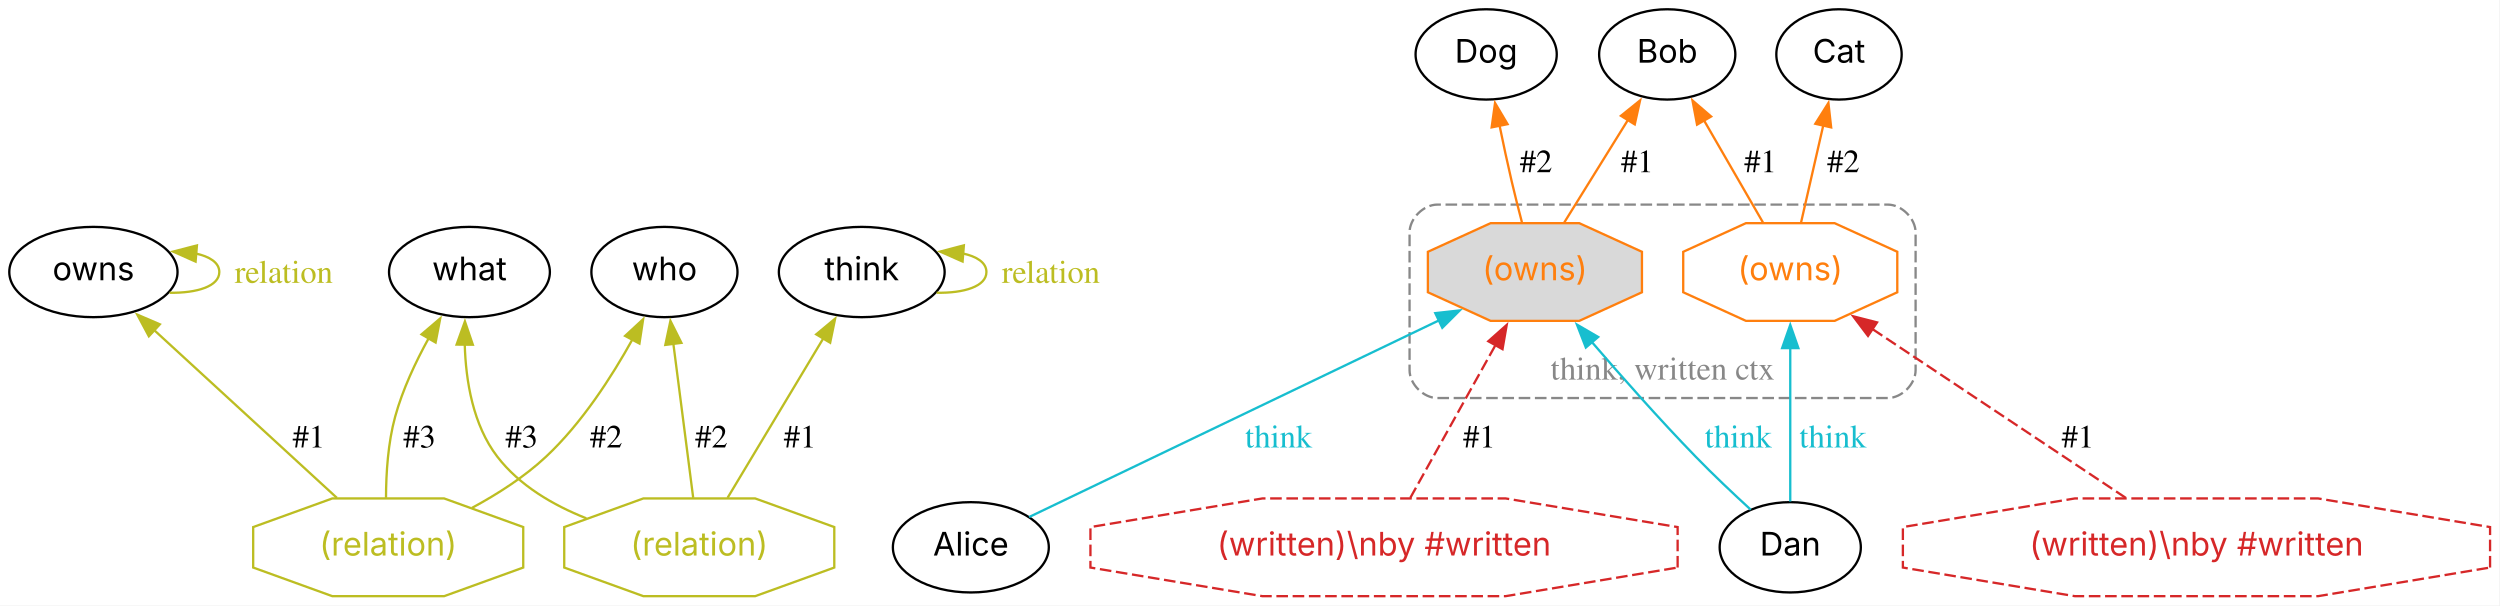
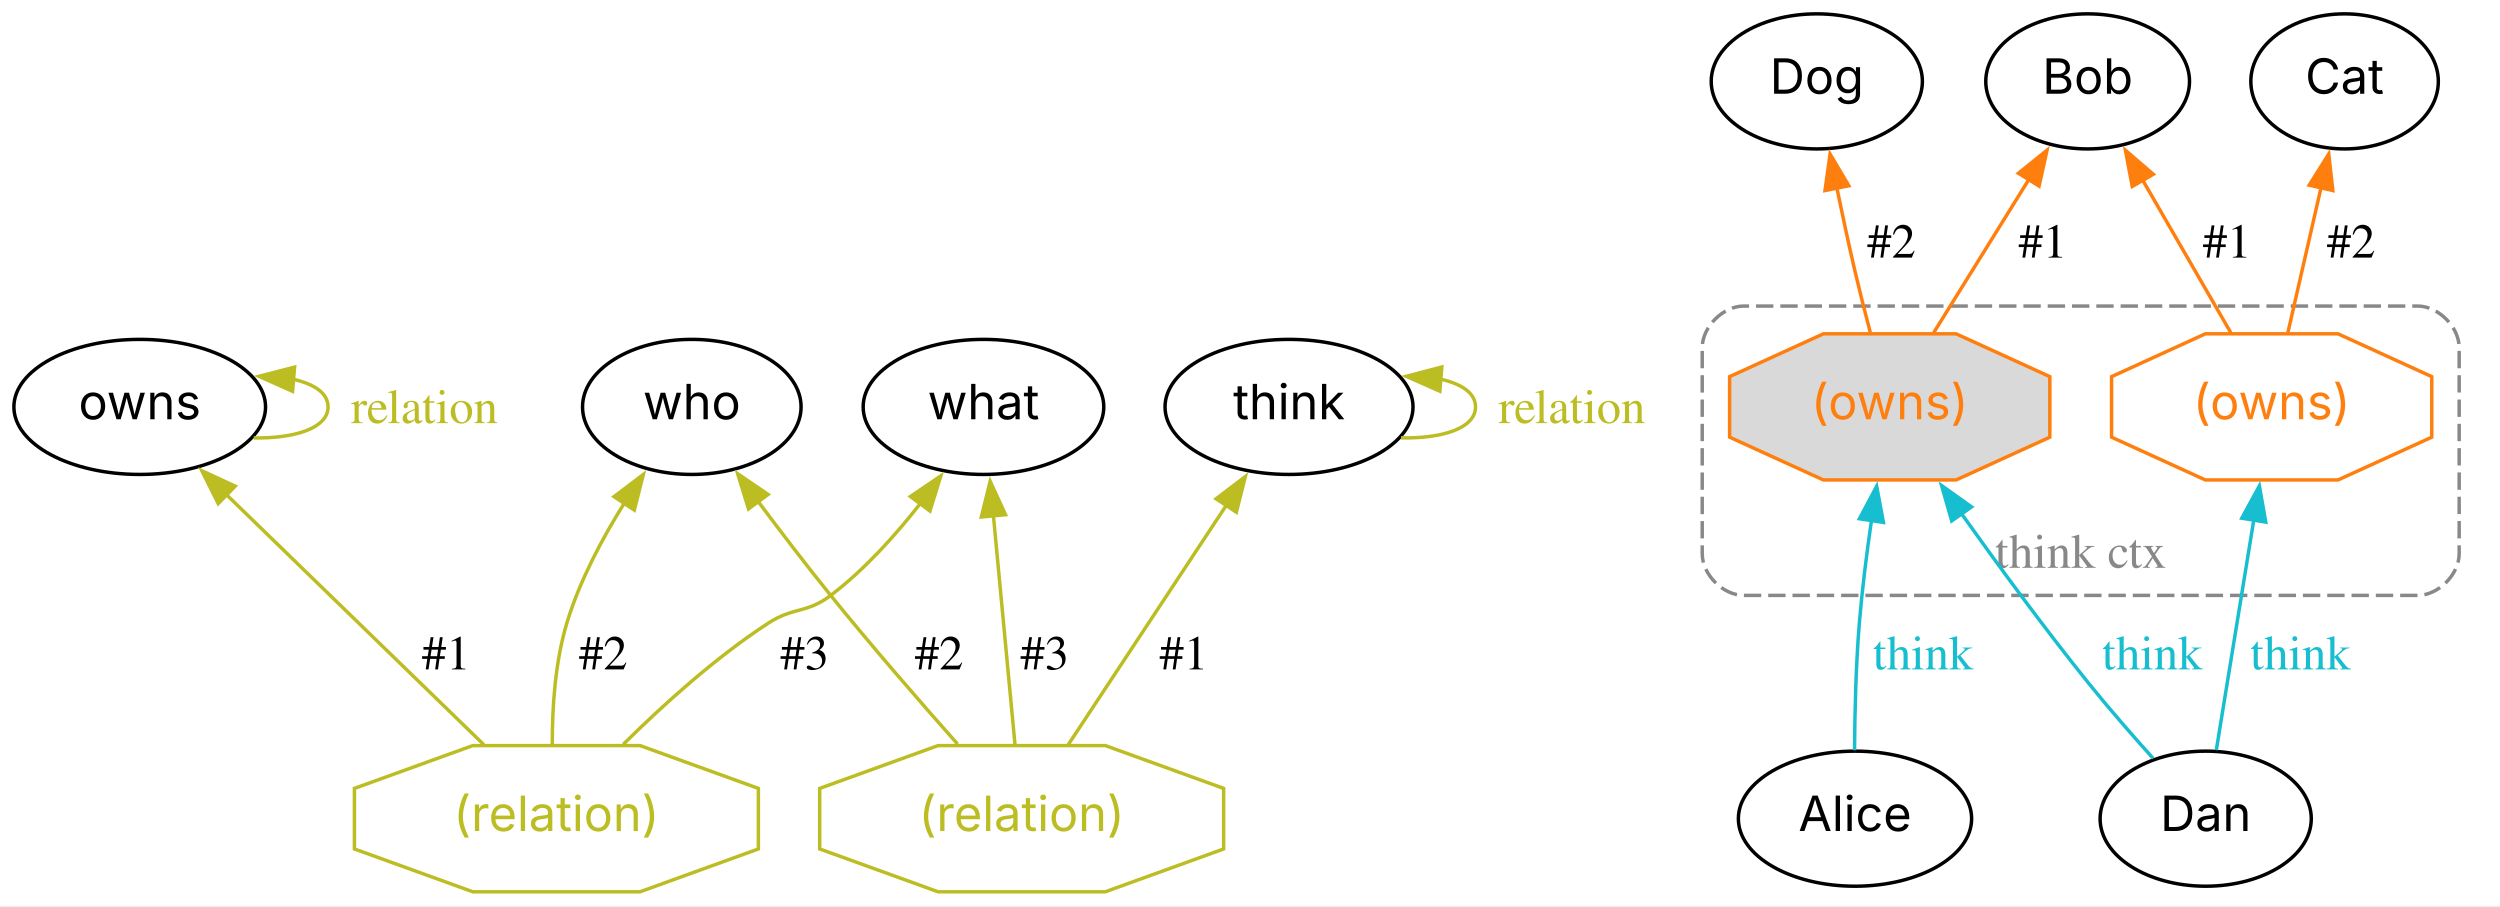
- <svg xmlns="http://www.w3.org/2000/svg" width="1077pt" height="261pt" viewBox="0.00 0.00 1077.00 261.00">
+ <svg xmlns="http://www.w3.org/2000/svg" width="720pt" height="261pt" viewBox="0.00 0.00 720.00 261.00">
  <g id="graph0" class="graph" transform="scale(1 1) rotate(0) translate(4 256.83)">
-     <polygon fill="white" stroke="none" points="-4,4 -4,-256.83 1072.72,-256.83 1072.72,4 -4,4" />
+     <polygon fill="white" stroke="none" points="-4,4 -4,-256.83 716.24,-256.83 716.24,4 -4,4" />
    <g id="clust1" class="cluster">
-       <path fill="none" stroke="#888888" stroke-dasharray="5,2" d="M615.24,-85.35C615.24,-85.35 809.24,-85.35 809.24,-85.35 815.24,-85.35 821.24,-91.35 821.24,-97.35 821.24,-97.35 821.24,-156.69 821.24,-156.69 821.24,-162.69 815.24,-168.69 809.24,-168.69 809.24,-168.69 615.24,-168.69 615.24,-168.69 609.24,-168.69 603.24,-162.69 603.24,-156.69 603.24,-156.69 603.24,-97.35 603.24,-97.35 603.24,-91.35 609.24,-85.35 615.24,-85.35" />
-       <text xml:space="preserve" text-anchor="middle" x="712.24" y="-93.3" font-family="Times,serif" font-size="14.00" fill="#888888">think, written ctx</text>
+       <path fill="none" stroke="#888888" stroke-dasharray="5,2" d="M498.24,-85.35C498.24,-85.35 692.24,-85.35 692.24,-85.35 698.24,-85.35 704.24,-91.35 704.24,-97.35 704.24,-97.35 704.24,-156.69 704.24,-156.69 704.24,-162.69 698.24,-168.69 692.24,-168.69 692.24,-168.69 498.24,-168.69 498.24,-168.69 492.24,-168.69 486.24,-162.69 486.24,-156.69 486.24,-156.69 486.24,-97.35 486.24,-97.35 486.24,-91.35 492.24,-85.35 498.24,-85.35" />
+       <text xml:space="preserve" text-anchor="middle" x="595.24" y="-93.3" font-family="Times,serif" font-size="14.00" fill="#888888">think ctx</text>
    </g>
    <g id="node1" class="node">
-       <polygon fill="none" stroke="#bcbd22" points="221.41,-12.33 221.41,-29.77 187.33,-42.1 139.15,-42.1 105.07,-29.77 105.07,-12.33 139.15,0 187.33,0 221.41,-12.33" />
-       <text xml:space="preserve" text-anchor="middle" x="163.24" y="-17.5" font-family="Inter" font-size="14.00" fill="#bcbd22">(relation)</text>
+       <polygon fill="none" stroke="#bcbd22" points="214.41,-12.33 214.41,-29.77 180.33,-42.1 132.15,-42.1 98.07,-29.77 98.07,-12.33 132.15,0 180.33,0 214.41,-12.33" />
+       <text xml:space="preserve" text-anchor="middle" x="156.24" y="-17.5" font-family="Inter" font-size="14.00" fill="#bcbd22">(relation)</text>
    </g>
    <g id="node2" class="node">
      <ellipse fill="none" stroke="black" cx="36.24" cy="-139.64" rx="36.24" ry="19.45" />
      <text xml:space="preserve" text-anchor="middle" x="36.24" y="-136.09" font-family="Inter" font-size="14.00">owns</text>
    </g>
    <g id="edge1" class="edge">
-       <path fill="none" stroke="#bcbd22" d="M141.12,-42.36C119.19,-62.49 85.6,-93.33 62.37,-114.66" />
-       <polygon fill="#bcbd22" stroke="#bcbd22" points="60.13,-111.96 55.13,-121.3 64.86,-117.12 60.13,-111.96" />
-       <text xml:space="preserve" text-anchor="middle" x="129.04" y="-64.05" font-family="Times,serif" font-size="14.00">#1</text>
+       <path fill="none" stroke="#bcbd22" d="M135.34,-42.36C114.71,-62.4 83.16,-93.06 61.22,-114.37" />
+       <polygon fill="#bcbd22" stroke="#bcbd22" points="58.85,-111.79 54.12,-121.27 63.73,-116.81 58.85,-111.79" />
+       <text xml:space="preserve" text-anchor="middle" x="124.5" y="-64.05" font-family="Times,serif" font-size="14.00">#1</text>
    </g>
    <g id="node3" class="node">
-       <ellipse fill="none" stroke="black" cx="282.24" cy="-139.64" rx="31.47" ry="19.45" />
-       <text xml:space="preserve" text-anchor="middle" x="282.24" y="-136.09" font-family="Inter" font-size="14.00">who</text>
+       <ellipse fill="none" stroke="black" cx="195.24" cy="-139.64" rx="31.47" ry="19.45" />
+       <text xml:space="preserve" text-anchor="middle" x="195.24" y="-136.09" font-family="Inter" font-size="14.00">who</text>
    </g>
    <g id="edge2" class="edge">
-       <path fill="none" stroke="#bcbd22" d="M199.32,-38.03C210.32,-43.97 221.96,-51.4 231.24,-60.1 246.62,-74.5 259.5,-94.45 268.47,-110.64" />
-       <polygon fill="#bcbd22" stroke="#bcbd22" points="265.29,-112.12 273.07,-119.31 271.47,-108.83 265.29,-112.12" />
-       <text xml:space="preserve" text-anchor="middle" x="257.13" y="-64.05" font-family="Times,serif" font-size="14.00">#2</text>
+       <path fill="none" stroke="#bcbd22" d="M155.06,-42.41C155.02,-53.03 155.86,-66.11 159.24,-77.35 162.87,-89.4 169.32,-101.58 175.77,-111.87" />
+       <polygon fill="#bcbd22" stroke="#bcbd22" points="172.84,-113.79 181.28,-120.19 178.68,-109.92 172.84,-113.79" />
+       <text xml:space="preserve" text-anchor="middle" x="169.74" y="-64.05" font-family="Times,serif" font-size="14.00">#2</text>
    </g>
    <g id="node4" class="node">
-       <ellipse fill="none" stroke="black" cx="198.24" cy="-139.64" rx="34.65" ry="19.45" />
-       <text xml:space="preserve" text-anchor="middle" x="198.24" y="-136.09" font-family="Inter" font-size="14.00">what</text>
+       <ellipse fill="none" stroke="black" cx="279.24" cy="-139.64" rx="34.65" ry="19.45" />
+       <text xml:space="preserve" text-anchor="middle" x="279.24" y="-136.09" font-family="Inter" font-size="14.00">what</text>
    </g>
    <g id="edge3" class="edge">
-       <path fill="none" stroke="#bcbd22" d="M162.29,-42.34C162.31,-52.94 163.14,-66.03 166.24,-77.35 169.42,-88.95 175.01,-100.85 180.64,-111.05" />
-       <polygon fill="#bcbd22" stroke="#bcbd22" points="177.6,-112.79 185.66,-119.67 183.65,-109.27 177.6,-112.79" />
-       <text xml:space="preserve" text-anchor="middle" x="176.74" y="-64.05" font-family="Times,serif" font-size="14.00">#3</text>
+       <path fill="none" stroke="#bcbd22" d="M175.51,-42.47C186.9,-53.75 202.03,-67.44 217.24,-77.35 224.57,-82.12 228.27,-80.05 235.24,-85.35 244.99,-92.75 253.95,-102.71 261.21,-112.02" />
+       <polygon fill="#bcbd22" stroke="#bcbd22" points="258.2,-113.83 266.96,-119.78 263.82,-109.66 258.2,-113.83" />
+       <text xml:space="preserve" text-anchor="middle" x="227.74" y="-64.05" font-family="Times,serif" font-size="14.00">#3</text>
    </g>
    <g id="edge4" class="edge">
      <path fill="none" stroke="#bcbd22" d="M69.07,-130.71C80.86,-130.52 90.48,-133.5 90.48,-139.64 90.48,-143.68 86.34,-146.34 80.16,-147.65" />
      <polygon fill="#bcbd22" stroke="#bcbd22" points="80.26,-144.13 70.58,-148.45 80.84,-151.1 80.26,-144.13" />
      <text xml:space="preserve" text-anchor="middle" x="118.23" y="-134.97" font-family="Times,serif" font-size="14.00" fill="#bcbd22">relation</text>
    </g>
    <g id="node5" class="node">
-       <polygon fill="none" stroke="#bcbd22" points="355.41,-12.33 355.41,-29.77 321.33,-42.1 273.15,-42.1 239.07,-29.77 239.07,-12.33 273.15,0 321.33,0 355.41,-12.33" />
-       <text xml:space="preserve" text-anchor="middle" x="297.24" y="-17.5" font-family="Inter" font-size="14.00" fill="#bcbd22">(relation)</text>
+       <polygon fill="none" stroke="#bcbd22" points="348.41,-12.33 348.41,-29.77 314.33,-42.1 266.15,-42.1 232.07,-29.77 232.07,-12.33 266.15,0 314.33,0 348.41,-12.33" />
+       <text xml:space="preserve" text-anchor="middle" x="290.24" y="-17.5" font-family="Inter" font-size="14.00" fill="#bcbd22">(relation)</text>
    </g>
    <g id="edge6" class="edge">
-       <path fill="none" stroke="#bcbd22" d="M294.63,-42.36C292.27,-60.68 288.77,-87.88 286.09,-108.7" />
-       <polygon fill="#bcbd22" stroke="#bcbd22" points="282.62,-108.24 284.82,-118.6 289.56,-109.13 282.62,-108.24" />
-       <text xml:space="preserve" text-anchor="middle" x="302.46" y="-64.05" font-family="Times,serif" font-size="14.00">#2</text>
+       <path fill="none" stroke="#bcbd22" d="M271.78,-42.54C260.92,-54.78 247.04,-70.74 235.24,-85.35 228.19,-94.07 220.75,-103.83 214.21,-112.59" />
+       <polygon fill="#bcbd22" stroke="#bcbd22" points="211.58,-110.26 208.45,-120.39 217.21,-114.43 211.58,-110.26" />
+       <text xml:space="preserve" text-anchor="middle" x="266.46" y="-64.05" font-family="Times,serif" font-size="14.00">#2</text>
    </g>
    <g id="edge7" class="edge">
-       <path fill="none" stroke="#bcbd22" d="M248.61,-33.53C234.22,-39.23 219.78,-47.68 210.24,-60.1 199.79,-73.69 196.66,-92.61 196.21,-108.47" />
-       <polygon fill="#bcbd22" stroke="#bcbd22" points="192.7,-108.38 196.29,-118.35 199.7,-108.32 192.7,-108.38" />
-       <text xml:space="preserve" text-anchor="middle" x="220.74" y="-64.05" font-family="Times,serif" font-size="14.00">#3</text>
+       <path fill="none" stroke="#bcbd22" d="M288.32,-42.36C286.6,-60.57 284.06,-87.56 282.1,-108.33" />
+       <polygon fill="#bcbd22" stroke="#bcbd22" points="278.62,-107.93 281.17,-118.22 285.59,-108.59 278.62,-107.93" />
+       <text xml:space="preserve" text-anchor="middle" x="296.87" y="-64.05" font-family="Times,serif" font-size="14.00">#3</text>
    </g>
    <g id="node6" class="node">
      <ellipse fill="none" stroke="black" cx="367.24" cy="-139.64" rx="35.71" ry="19.45" />
      <text xml:space="preserve" text-anchor="middle" x="367.24" y="-136.09" font-family="Inter" font-size="14.00">think</text>
    </g>
    <g id="edge5" class="edge">
-       <path fill="none" stroke="#bcbd22" d="M309.43,-42.36C320.88,-61.42 338.09,-90.08 350.75,-111.18" />
-       <polygon fill="#bcbd22" stroke="#bcbd22" points="347.63,-112.79 355.78,-119.56 353.63,-109.18 347.63,-112.79" />
-       <text xml:space="preserve" text-anchor="middle" x="340.64" y="-64.05" font-family="Times,serif" font-size="14.00">#1</text>
+       <path fill="none" stroke="#bcbd22" d="M303.65,-42.36C316.3,-61.51 335.34,-90.34 349.29,-111.47" />
+       <polygon fill="#bcbd22" stroke="#bcbd22" points="346.23,-113.18 354.66,-119.59 352.07,-109.32 346.23,-113.18" />
+       <text xml:space="preserve" text-anchor="middle" x="336.93" y="-64.05" font-family="Times,serif" font-size="14.00">#1</text>
    </g>
    <g id="edge8" class="edge">
      <path fill="none" stroke="#bcbd22" d="M399.49,-130.72C411.28,-130.48 420.95,-133.45 420.95,-139.64 420.95,-143.71 416.79,-146.38 410.59,-147.68" />
      <polygon fill="#bcbd22" stroke="#bcbd22" points="410.68,-144.16 400.99,-148.45 411.24,-151.14 410.68,-144.16" />
      <text xml:space="preserve" text-anchor="middle" x="448.7" y="-134.97" font-family="Times,serif" font-size="14.00" fill="#bcbd22">relation</text>
    </g>
    <g id="node7" class="node">
-       <ellipse fill="none" stroke="black" cx="414.24" cy="-21.05" rx="33.59" ry="19.45" />
-       <text xml:space="preserve" text-anchor="middle" x="414.24" y="-17.5" font-family="Inter" font-size="14.00">Alice</text>
+       <ellipse fill="none" stroke="black" cx="530.24" cy="-21.05" rx="33.59" ry="19.45" />
+       <text xml:space="preserve" text-anchor="middle" x="530.24" y="-17.5" font-family="Inter" font-size="14.00">Alice</text>
    </g>
    <g id="node8" class="node">
-       <polygon fill="#d9d9d9" stroke="#ff7f0e" points="703.35,-130.92 703.35,-148.36 676.34,-160.69 638.14,-160.69 611.13,-148.36 611.13,-130.92 638.14,-118.6 676.34,-118.6 703.35,-130.92" />
-       <text xml:space="preserve" text-anchor="middle" x="657.24" y="-136.09" font-family="Inter" font-size="14.00" fill="#ff7f0e">(owns)</text>
+       <polygon fill="#d9d9d9" stroke="#ff7f0e" points="586.35,-130.92 586.35,-148.36 559.34,-160.69 521.14,-160.69 494.13,-148.36 494.13,-130.92 521.14,-118.6 559.34,-118.6 586.35,-130.92" />
+       <text xml:space="preserve" text-anchor="middle" x="540.24" y="-136.09" font-family="Inter" font-size="14.00" fill="#ff7f0e">(owns)</text>
    </g>
    <g id="edge9" class="edge">
-       <path fill="none" stroke="#17becf" d="M439.33,-34.09C481.1,-54.13 565.31,-94.54 615.94,-118.83" />
-       <polygon fill="#17becf" stroke="#17becf" points="614.32,-121.93 624.85,-123.1 617.34,-115.62 614.32,-121.93" />
-       <text xml:space="preserve" text-anchor="middle" x="546.83" y="-64.05" font-family="Times,serif" font-size="14.00" fill="#17becf">think</text>
+       <path fill="none" stroke="#17becf" d="M530.11,-40.76C530.17,-51.49 530.49,-65.19 531.49,-77.35 532.28,-86.99 533.6,-97.43 534.98,-106.91" />
+       <polygon fill="#17becf" stroke="#17becf" points="531.51,-107.43 536.48,-116.78 538.43,-106.37 531.51,-107.43" />
+       <text xml:space="preserve" text-anchor="middle" x="549.86" y="-64.05" font-family="Times,serif" font-size="14.00" fill="#17becf">think</text>
+     </g>
+     <g id="node11" class="node">
+       <ellipse fill="none" stroke="black" cx="597.24" cy="-233.39" rx="29.34" ry="19.45" />
+       <text xml:space="preserve" text-anchor="middle" x="597.24" y="-229.84" font-family="Inter" font-size="14.00">Bob</text>
+     </g>
+     <g id="edge12" class="edge">
+       <path fill="none" stroke="#ff7f0e" d="M552.89,-161C560.97,-174 571.53,-191.01 580.32,-205.16" />
+       <polygon fill="#ff7f0e" stroke="#ff7f0e" points="577.3,-206.93 585.55,-213.58 583.25,-203.24 577.3,-206.93" />
+       <text xml:space="preserve" text-anchor="middle" x="584.34" y="-182.64" font-family="Times,serif" font-size="14.00">#1</text>
+     </g>
+     <g id="node12" class="node">
+       <ellipse fill="none" stroke="black" cx="519.24" cy="-233.39" rx="30.41" ry="19.45" />
+       <text xml:space="preserve" text-anchor="middle" x="519.24" y="-229.84" font-family="Inter" font-size="14.00">Dog</text>
+     </g>
+     <g id="edge13" class="edge">
+       <path fill="none" stroke="#ff7f0e" d="M534.63,-161.13C533.14,-166.8 531.58,-172.97 530.24,-178.69 528.43,-186.44 526.63,-194.86 525.02,-202.69" />
+       <polygon fill="#ff7f0e" stroke="#ff7f0e" points="521.6,-201.96 523.06,-212.46 528.46,-203.34 521.6,-201.96" />
+       <text xml:space="preserve" text-anchor="middle" x="540.74" y="-182.64" font-family="Times,serif" font-size="14.00">#2</text>
+     </g>
+     <g id="node9" class="node">
+       <ellipse fill="none" stroke="black" cx="631.24" cy="-21.05" rx="30.41" ry="19.45" />
+       <text xml:space="preserve" text-anchor="middle" x="631.24" y="-17.5" font-family="Inter" font-size="14.00">Dan</text>
+     </g>
+     <g id="edge10" class="edge">
+       <path fill="none" stroke="#17becf" d="M616.1,-38.42C610.15,-45.03 603.36,-52.8 597.49,-60.1 584.82,-75.84 571.47,-94.04 560.86,-108.96" />
+       <polygon fill="#17becf" stroke="#17becf" points="558.09,-106.81 555.18,-116.99 563.81,-110.84 558.09,-106.81" />
+       <text xml:space="preserve" text-anchor="middle" x="615.86" y="-64.05" font-family="Times,serif" font-size="14.00" fill="#17becf">think</text>
+     </g>
+     <g id="node10" class="node">
+       <polygon fill="none" stroke="#ff7f0e" points="696.35,-130.92 696.35,-148.36 669.34,-160.69 631.14,-160.69 604.13,-148.36 604.13,-130.92 631.14,-118.6 669.34,-118.6 696.35,-130.92" />
+       <text xml:space="preserve" text-anchor="middle" x="650.24" y="-136.09" font-family="Inter" font-size="14.00" fill="#ff7f0e">(owns)</text>
+     </g>
+     <g id="edge11" class="edge">
+       <path fill="none" stroke="#17becf" d="M634.29,-40.78C637.21,-58.7 641.67,-86.08 645.13,-107.32" />
+       <polygon fill="#17becf" stroke="#17becf" points="641.63,-107.59 646.7,-116.9 648.54,-106.46 641.63,-107.59" />
+       <text xml:space="preserve" text-anchor="middle" x="658.54" y="-64.05" font-family="Times,serif" font-size="14.00" fill="#17becf">think</text>
+     </g>
+     <g id="edge14" class="edge">
+       <path fill="none" stroke="#ff7f0e" d="M638.48,-161C630.97,-174 621.14,-191.01 612.97,-205.16" />
+       <polygon fill="#ff7f0e" stroke="#ff7f0e" points="610.09,-203.14 608.12,-213.55 616.15,-206.64 610.09,-203.14" />
+       <text xml:space="preserve" text-anchor="middle" x="637.41" y="-182.64" font-family="Times,serif" font-size="14.00">#1</text>
    </g>
    <g id="node13" class="node">
-       <ellipse fill="none" stroke="black" cx="714.24" cy="-233.39" rx="29.34" ry="19.45" />
-       <text xml:space="preserve" text-anchor="middle" x="714.24" y="-229.84" font-family="Inter" font-size="14.00">Bob</text>
-     </g>
-     <g id="edge14" class="edge">
-       <path fill="none" stroke="#ff7f0e" d="M669.89,-161C677.97,-174 688.53,-191.01 697.32,-205.16" />
-       <polygon fill="#ff7f0e" stroke="#ff7f0e" points="694.3,-206.93 702.55,-213.58 700.25,-203.24 694.3,-206.93" />
-       <text xml:space="preserve" text-anchor="middle" x="701.34" y="-182.64" font-family="Times,serif" font-size="14.00">#1</text>
-     </g>
-     <g id="node14" class="node">
-       <ellipse fill="none" stroke="black" cx="636.24" cy="-233.39" rx="30.41" ry="19.45" />
-       <text xml:space="preserve" text-anchor="middle" x="636.24" y="-229.84" font-family="Inter" font-size="14.00">Dog</text>
+       <ellipse fill="none" stroke="black" cx="671.24" cy="-233.39" rx="27" ry="19.45" />
+       <text xml:space="preserve" text-anchor="middle" x="671.24" y="-229.84" font-family="Inter" font-size="14.00">Cat</text>
    </g>
    <g id="edge15" class="edge">
-       <path fill="none" stroke="#ff7f0e" d="M651.63,-161.13C650.14,-166.8 648.58,-172.97 647.24,-178.69 645.43,-186.44 643.63,-194.86 642.02,-202.69" />
-       <polygon fill="#ff7f0e" stroke="#ff7f0e" points="638.6,-201.96 640.06,-212.46 645.46,-203.34 638.6,-201.96" />
-       <text xml:space="preserve" text-anchor="middle" x="657.74" y="-182.64" font-family="Times,serif" font-size="14.00">#2</text>
-     </g>
-     <g id="node9" class="node">
-       <ellipse fill="none" stroke="black" cx="767.24" cy="-21.05" rx="30.41" ry="19.45" />
-       <text xml:space="preserve" text-anchor="middle" x="767.24" y="-17.5" font-family="Inter" font-size="14.00">Dan</text>
-     </g>
-     <g id="edge10" class="edge">
-       <path fill="none" stroke="#17becf" d="M750.24,-37.24C742.79,-44.07 734.04,-52.32 726.49,-60.1 711.03,-76.01 694.57,-94.6 681.58,-109.7" />
-       <polygon fill="#17becf" stroke="#17becf" points="679.18,-107.12 675.35,-116.99 684.5,-111.66 679.18,-107.12" />
-       <text xml:space="preserve" text-anchor="middle" x="744.86" y="-64.05" font-family="Times,serif" font-size="14.00" fill="#17becf">think</text>
-     </g>
-     <g id="node10" class="node">
-       <polygon fill="none" stroke="#ff7f0e" points="813.35,-130.92 813.35,-148.36 786.34,-160.69 748.14,-160.69 721.13,-148.36 721.13,-130.92 748.14,-118.6 786.34,-118.6 813.35,-130.92" />
-       <text xml:space="preserve" text-anchor="middle" x="767.24" y="-136.09" font-family="Inter" font-size="14.00" fill="#ff7f0e">(owns)</text>
-     </g>
-     <g id="edge11" class="edge">
-       <path fill="none" stroke="#17becf" d="M767.24,-40.78C767.24,-58.62 767.24,-85.82 767.24,-107.02" />
-       <polygon fill="#17becf" stroke="#17becf" points="763.74,-106.88 767.24,-116.88 770.74,-106.88 763.74,-106.88" />
-       <text xml:space="preserve" text-anchor="middle" x="785.61" y="-64.05" font-family="Times,serif" font-size="14.00" fill="#17becf">think</text>
-     </g>
-     <g id="edge16" class="edge">
-       <path fill="none" stroke="#ff7f0e" d="M755.48,-161C747.97,-174 738.14,-191.01 729.97,-205.16" />
-       <polygon fill="#ff7f0e" stroke="#ff7f0e" points="727.09,-203.14 725.12,-213.55 733.15,-206.64 727.09,-203.14" />
-       <text xml:space="preserve" text-anchor="middle" x="754.41" y="-182.64" font-family="Times,serif" font-size="14.00">#1</text>
-     </g>
-     <g id="node15" class="node">
-       <ellipse fill="none" stroke="black" cx="788.24" cy="-233.39" rx="27" ry="19.45" />
-       <text xml:space="preserve" text-anchor="middle" x="788.24" y="-229.84" font-family="Inter" font-size="14.00">Cat</text>
-     </g>
-     <g id="edge17" class="edge">
-       <path fill="none" stroke="#ff7f0e" d="M771.9,-161C774.73,-173.38 778.4,-189.38 781.53,-203.1" />
-       <polygon fill="#ff7f0e" stroke="#ff7f0e" points="778.04,-203.51 783.68,-212.48 784.86,-201.95 778.04,-203.51" />
-       <text xml:space="preserve" text-anchor="middle" x="790.12" y="-182.64" font-family="Times,serif" font-size="14.00">#2</text>
-     </g>
-     <g id="node11" class="node">
-       <polygon fill="none" stroke="#d62728" stroke-dasharray="5,2" points="718.72,-12.33 718.72,-29.77 644.63,-42.1 539.85,-42.1 465.76,-29.77 465.76,-12.33 539.85,0 644.63,0 718.72,-12.33" />
-       <text xml:space="preserve" text-anchor="middle" x="592.24" y="-17.5" font-family="Inter" font-size="14.00" fill="#d62728">(written)\nby #written</text>
-     </g>
-     <g id="edge12" class="edge">
-       <path fill="none" stroke="#d62728" stroke-dasharray="5,2" d="M603.56,-42.36C613.71,-60.55 628.72,-87.49 640.3,-108.25" />
-       <polygon fill="#d62728" stroke="#d62728" points="637.17,-109.82 645.09,-116.85 643.28,-106.41 637.17,-109.82" />
-       <text xml:space="preserve" text-anchor="middle" x="633.29" y="-64.05" font-family="Times,serif" font-size="14.00">#1</text>
-     </g>
-     <g id="node12" class="node">
-       <polygon fill="none" stroke="#d62728" stroke-dasharray="5,2" points="1068.72,-12.33 1068.72,-29.77 994.63,-42.1 889.85,-42.1 815.76,-29.77 815.76,-12.33 889.85,0 994.63,0 1068.72,-12.33" />
-       <text xml:space="preserve" text-anchor="middle" x="942.24" y="-17.5" font-family="Inter" font-size="14.00" fill="#d62728">(written)\nby #written</text>
-     </g>
-     <g id="edge13" class="edge">
-       <path fill="none" stroke="#d62728" stroke-dasharray="5,2" d="M911.76,-42.36C881.32,-62.64 834.57,-93.78 802.54,-115.13" />
-       <polygon fill="#d62728" stroke="#d62728" points="800.74,-112.11 794.36,-120.57 804.62,-117.94 800.74,-112.11" />
-       <text xml:space="preserve" text-anchor="middle" x="891.14" y="-64.05" font-family="Times,serif" font-size="14.00">#1</text>
+       <path fill="none" stroke="#ff7f0e" d="M654.9,-161C657.73,-173.38 661.4,-189.38 664.53,-203.1" />
+       <polygon fill="#ff7f0e" stroke="#ff7f0e" points="661.04,-203.51 666.68,-212.48 667.86,-201.95 661.04,-203.51" />
+       <text xml:space="preserve" text-anchor="middle" x="673.12" y="-182.64" font-family="Times,serif" font-size="14.00">#2</text>
    </g>
  </g>
</svg>
